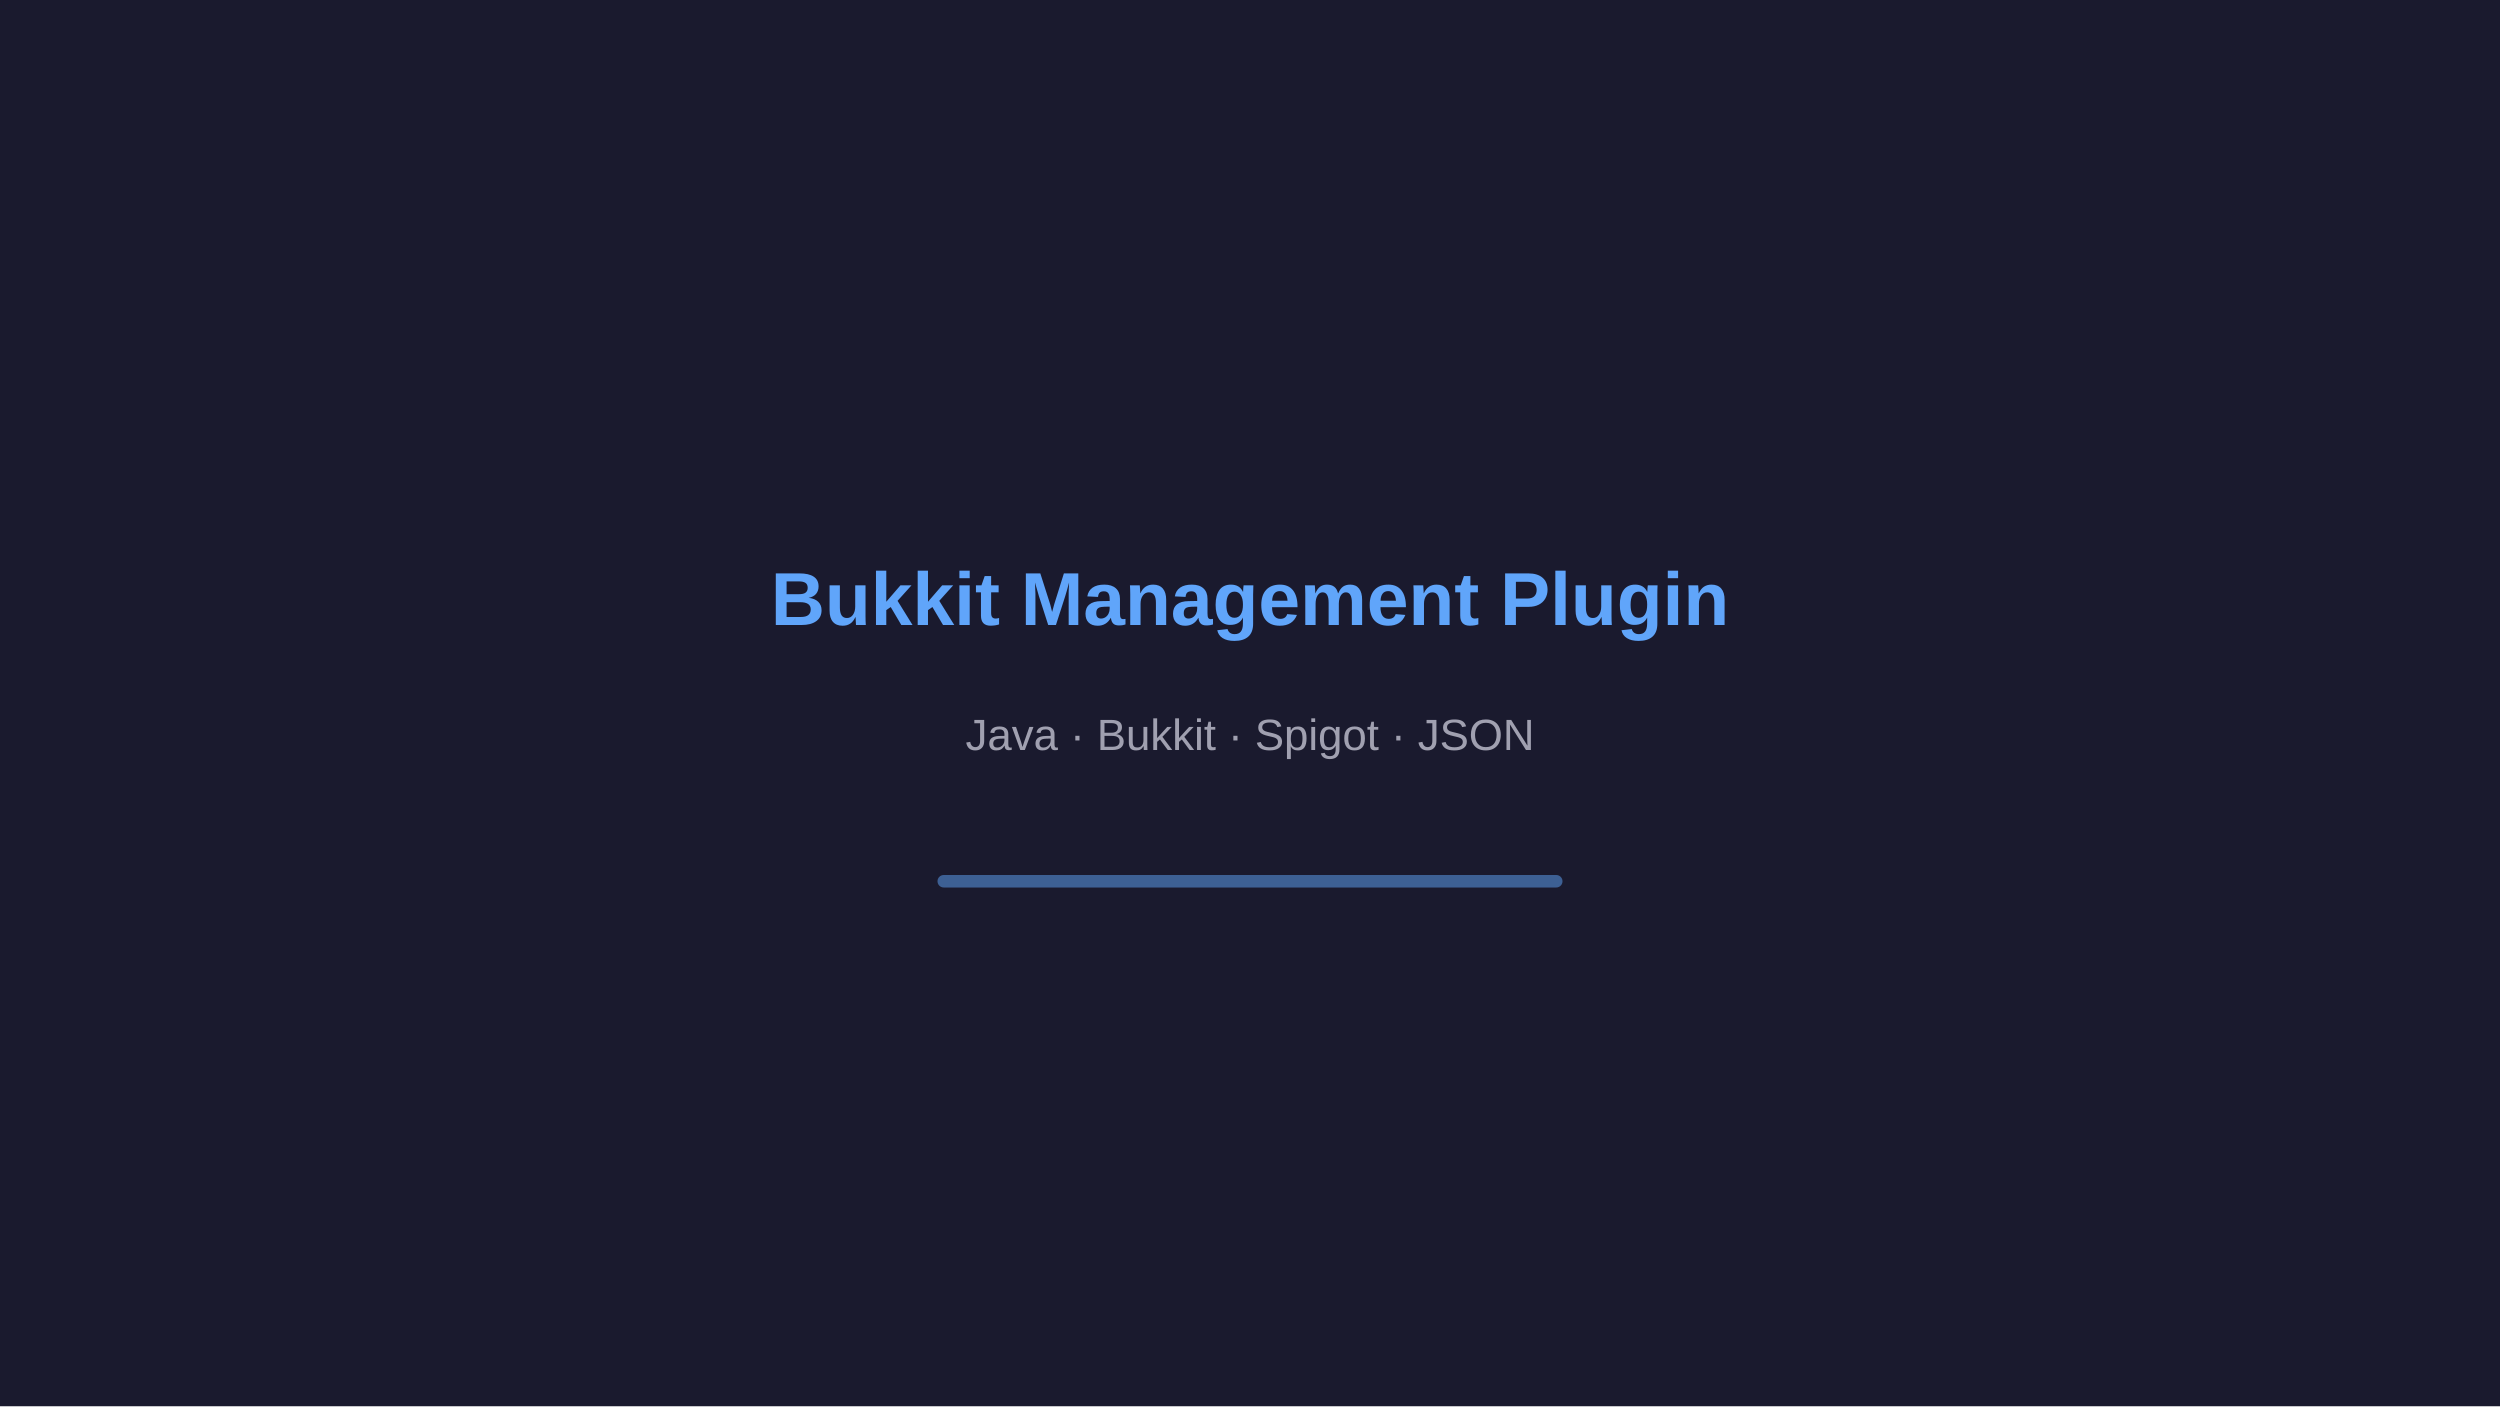
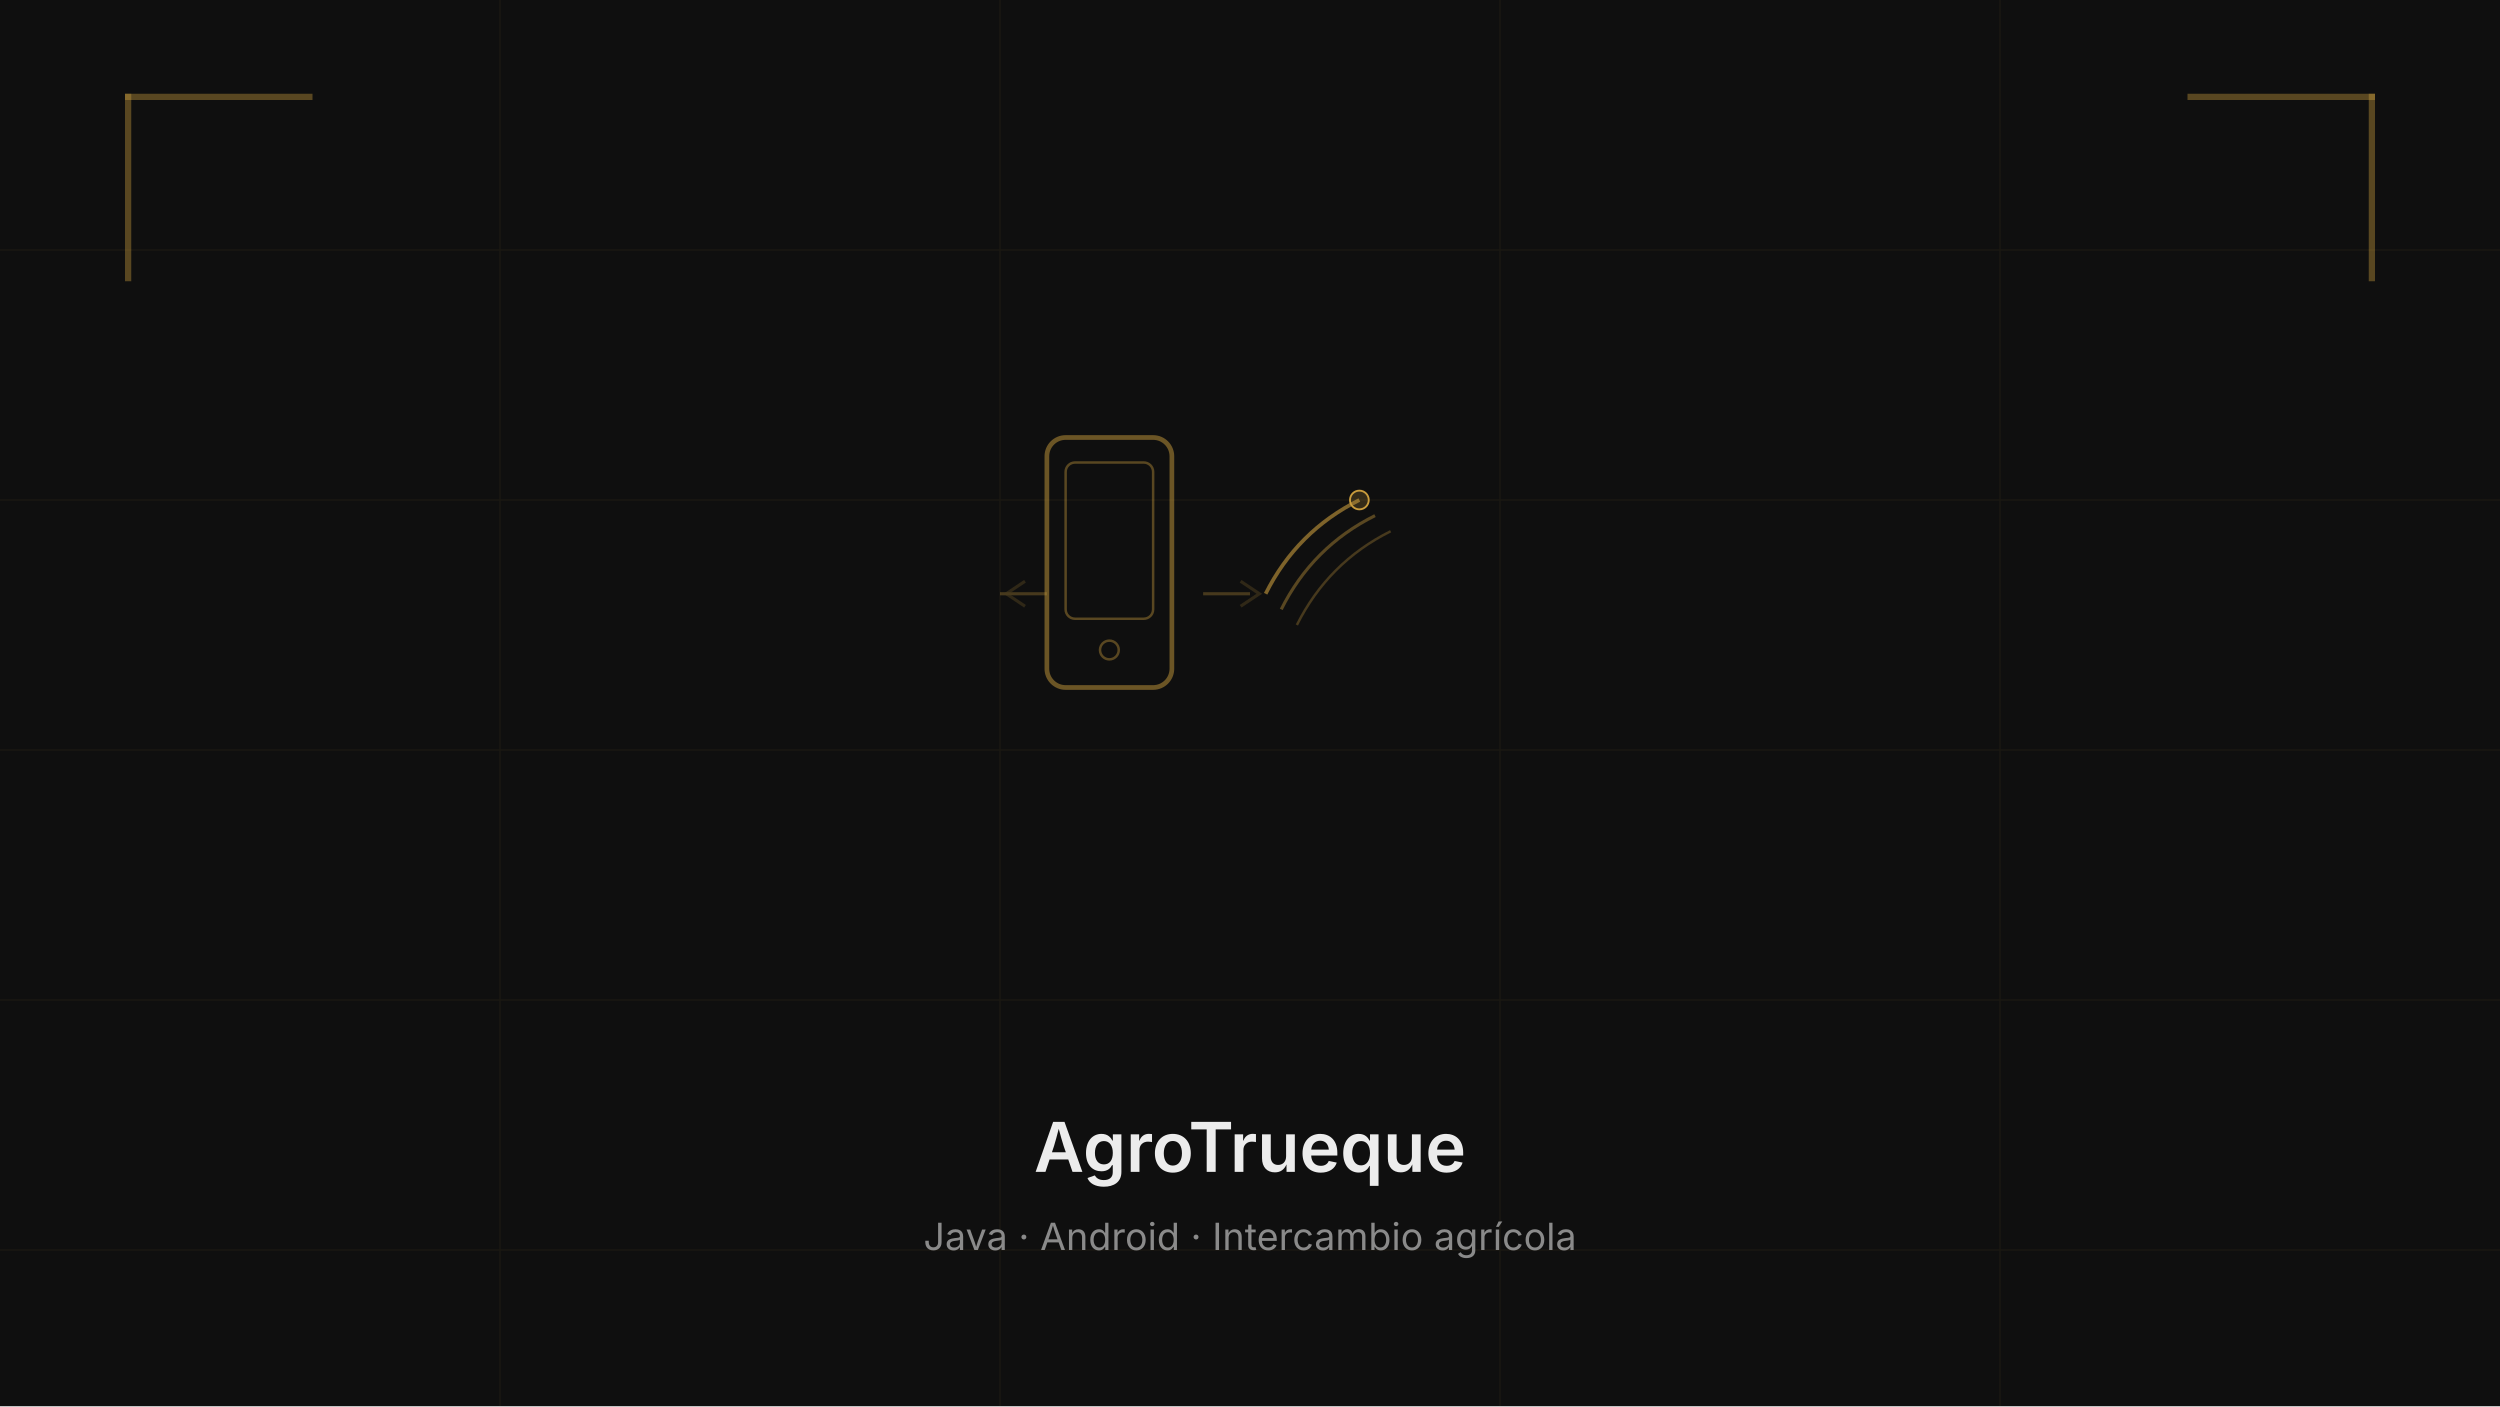
<svg xmlns="http://www.w3.org/2000/svg" width="800" height="450" viewBox="0 0 800 450">
-   <rect width="800" height="450" fill="#1a1a2e" />
-   <text x="400" y="200" font-family="Arial, sans-serif" font-size="24" fill="#60a5fa" text-anchor="middle" font-weight="bold">Bukkit Management Plugin</text>
-   <text x="400" y="240" font-family="Arial, sans-serif" font-size="14" fill="#a0a0b0" text-anchor="middle">Java · Bukkit · Spigot · JSON</text>
-   <rect x="300" y="280" width="200" height="4" rx="2" fill="#60a5fa" opacity="0.5" />
+   <rect width="800" height="450" fill="#0f0f0f" />
+   <g opacity="0.06" stroke="#c89b3c" stroke-width="0.5">
+     <line x1="0" y1="80" x2="800" y2="80" />
+     <line x1="0" y1="160" x2="800" y2="160" />
+     <line x1="0" y1="240" x2="800" y2="240" />
+     <line x1="0" y1="320" x2="800" y2="320" />
+     <line x1="0" y1="400" x2="800" y2="400" />
+     <line x1="160" y1="0" x2="160" y2="450" />
+     <line x1="320" y1="0" x2="320" y2="450" />
+     <line x1="480" y1="0" x2="480" y2="450" />
+     <line x1="640" y1="0" x2="640" y2="450" />
+   </g>
+   <rect x="40" y="30" width="60" height="2" fill="#c89b3c" opacity="0.4" />
+   <rect x="40" y="30" width="2" height="60" fill="#c89b3c" opacity="0.4" />
+   <rect x="758" y="30" width="2" height="60" fill="#c89b3c" opacity="0.4" />
+   <rect x="700" y="30" width="60" height="2" fill="#c89b3c" opacity="0.4" />
+   <g transform="translate(330, 140)" fill="none">
+     <rect x="5" y="0" width="40" height="80" rx="6" stroke="#c89b3c" stroke-width="1.5" opacity="0.5" />
+     <rect x="11" y="8" width="28" height="50" rx="3" stroke="#c89b3c" stroke-width="0.8" opacity="0.4" />
+     <circle cx="25" cy="68" r="3" stroke="#c89b3c" stroke-width="0.8" opacity="0.4" />
+     <g transform="translate(75, 20)" stroke="#c89b3c">
+       <path d="M0,30 Q10,10 30,0" stroke-width="1.2" opacity="0.6" />
+       <path d="M5,35 Q15,15 35,5" stroke-width="1" opacity="0.4" />
+       <path d="M10,40 Q20,20 40,10" stroke-width="0.8" opacity="0.3" />
+       <circle cx="30" cy="0" r="3" fill="#c89b3c" fill-opacity="0.2" stroke-width="0.6" />
+     </g>
+     <g stroke="#c89b3c" stroke-width="1" opacity="0.3">
+       <path d="M55,50 L70,50" fill="none" />
+       <path d="M67,46 L73,50 L67,54" fill="none" opacity="0.6" />
+       <path d="M5,50 L-10,50" fill="none" />
+       <path d="M-2,46 L-8,50 L-2,54" fill="none" opacity="0.6" />
+     </g>
+   </g>
+   <text x="400" y="375" font-family="'Inter', system-ui, sans-serif" font-size="22" fill="#ececec" text-anchor="middle" font-weight="600" letter-spacing="0.02">AgroTrueque</text>
+   <text x="400" y="400" font-family="'Inter', system-ui, sans-serif" font-size="12" fill="#8a8a8a" text-anchor="middle" letter-spacing="0.04">Java · Android · Intercambio agrícola</text>
</svg>
